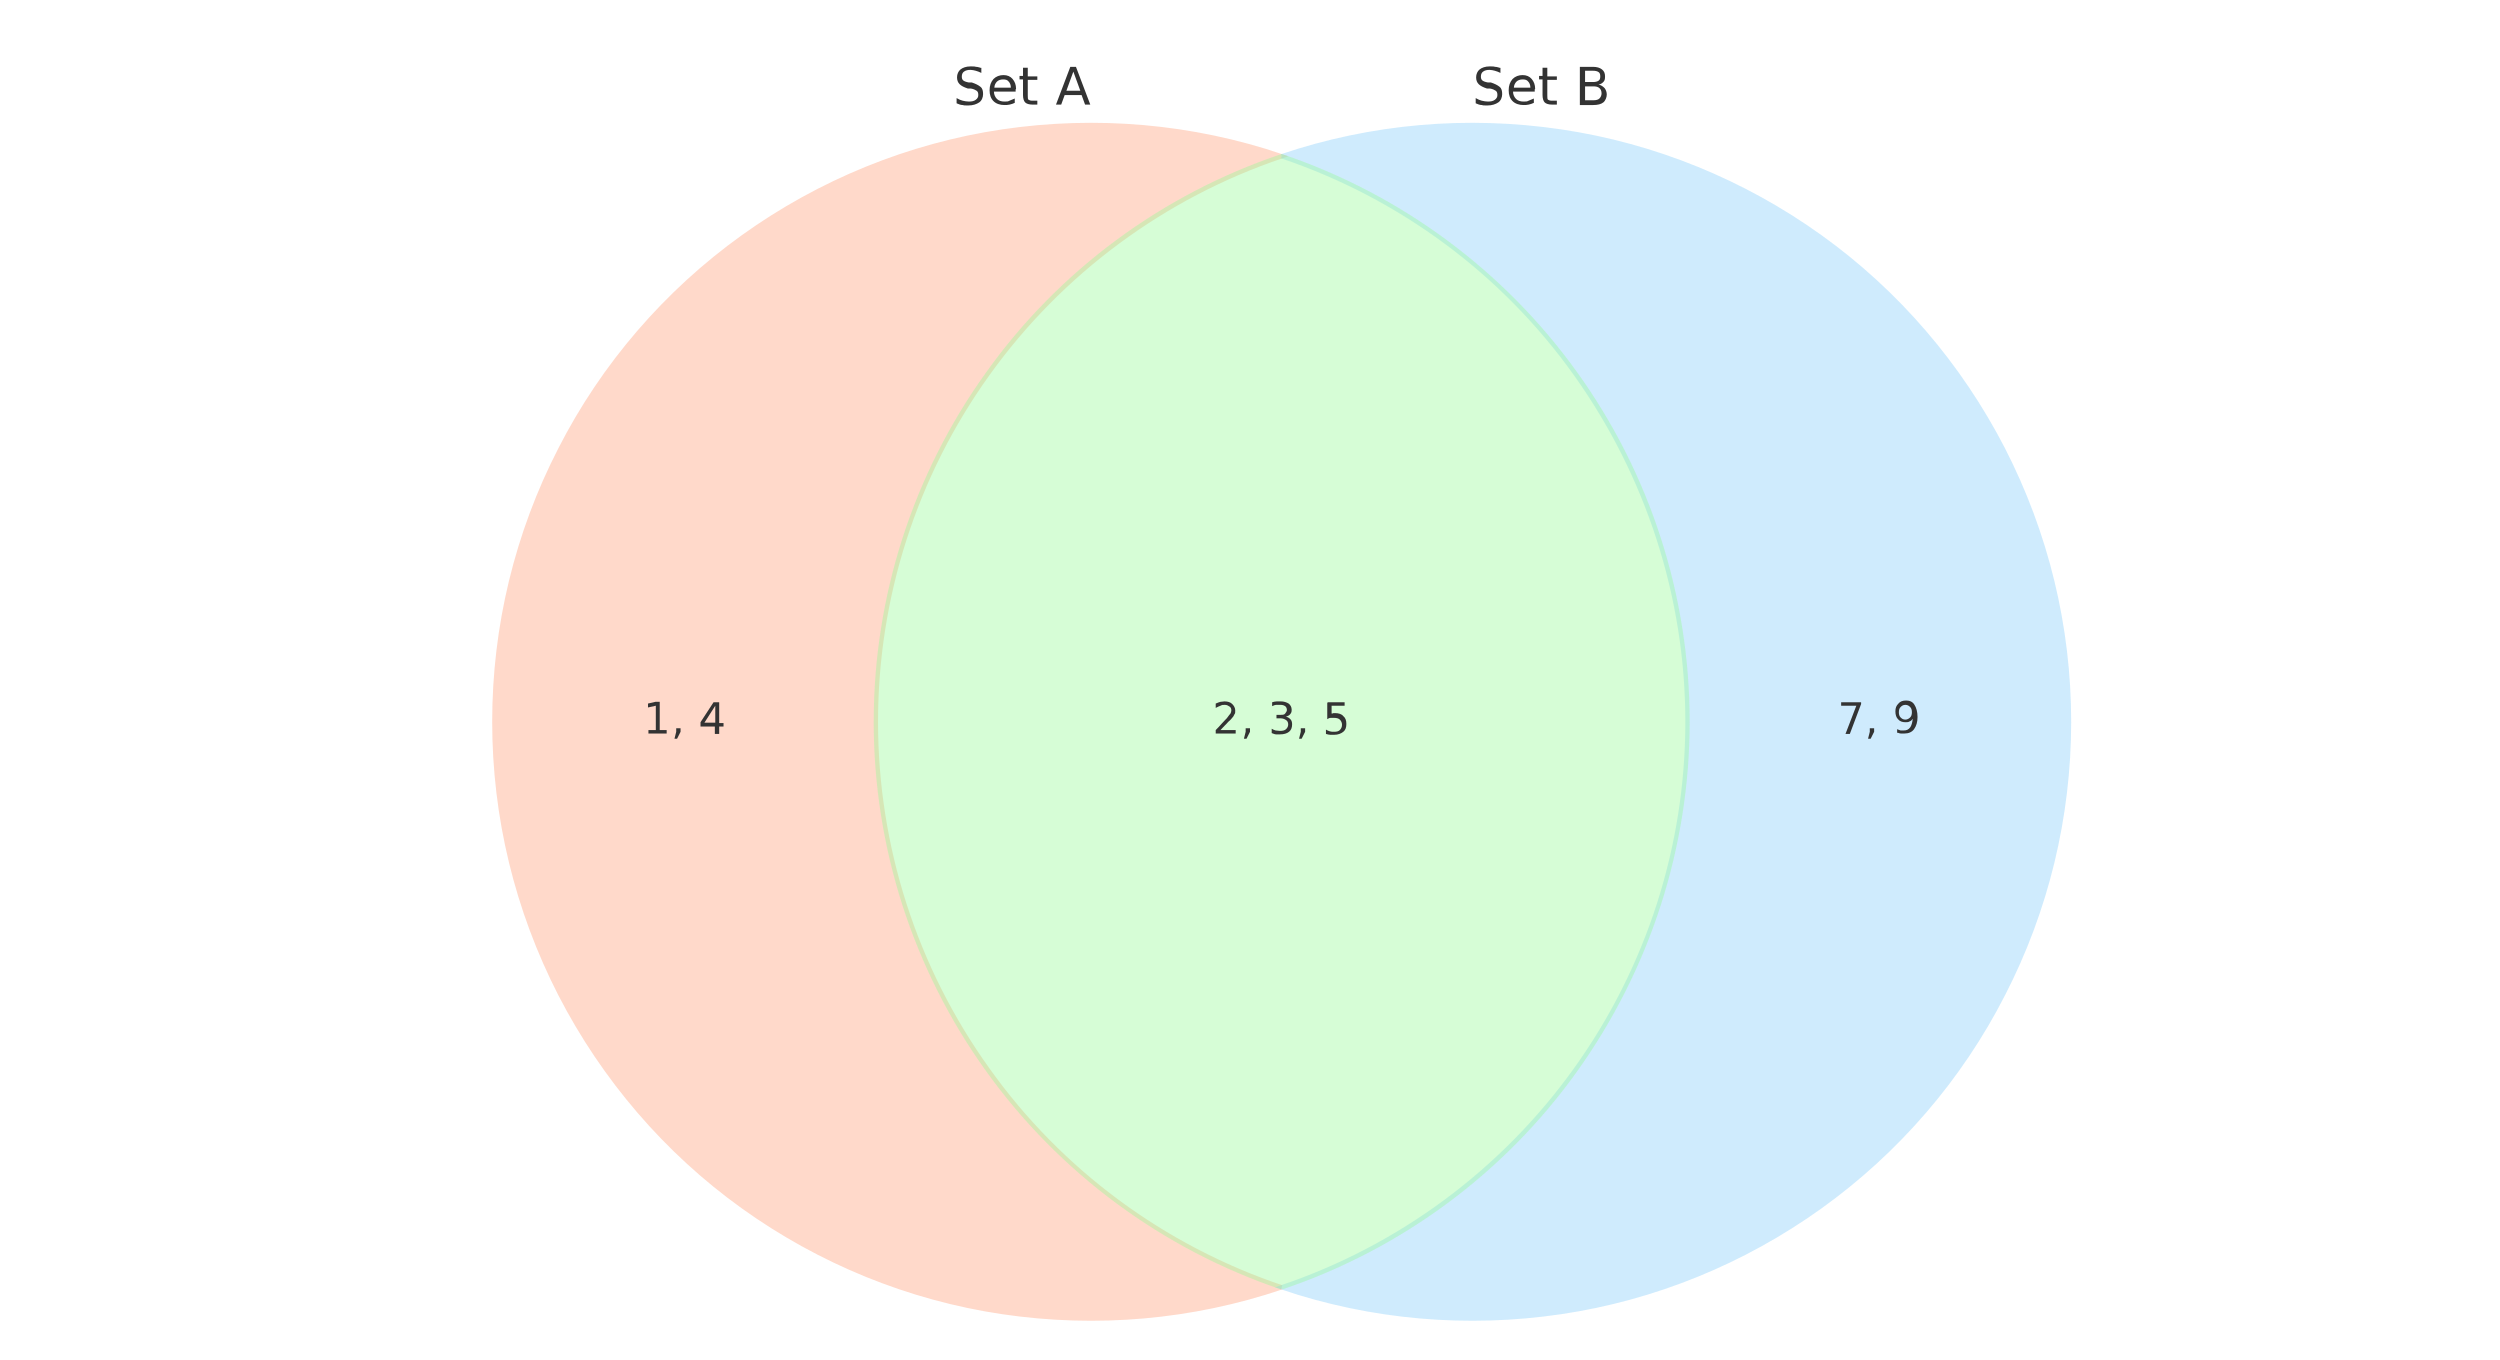
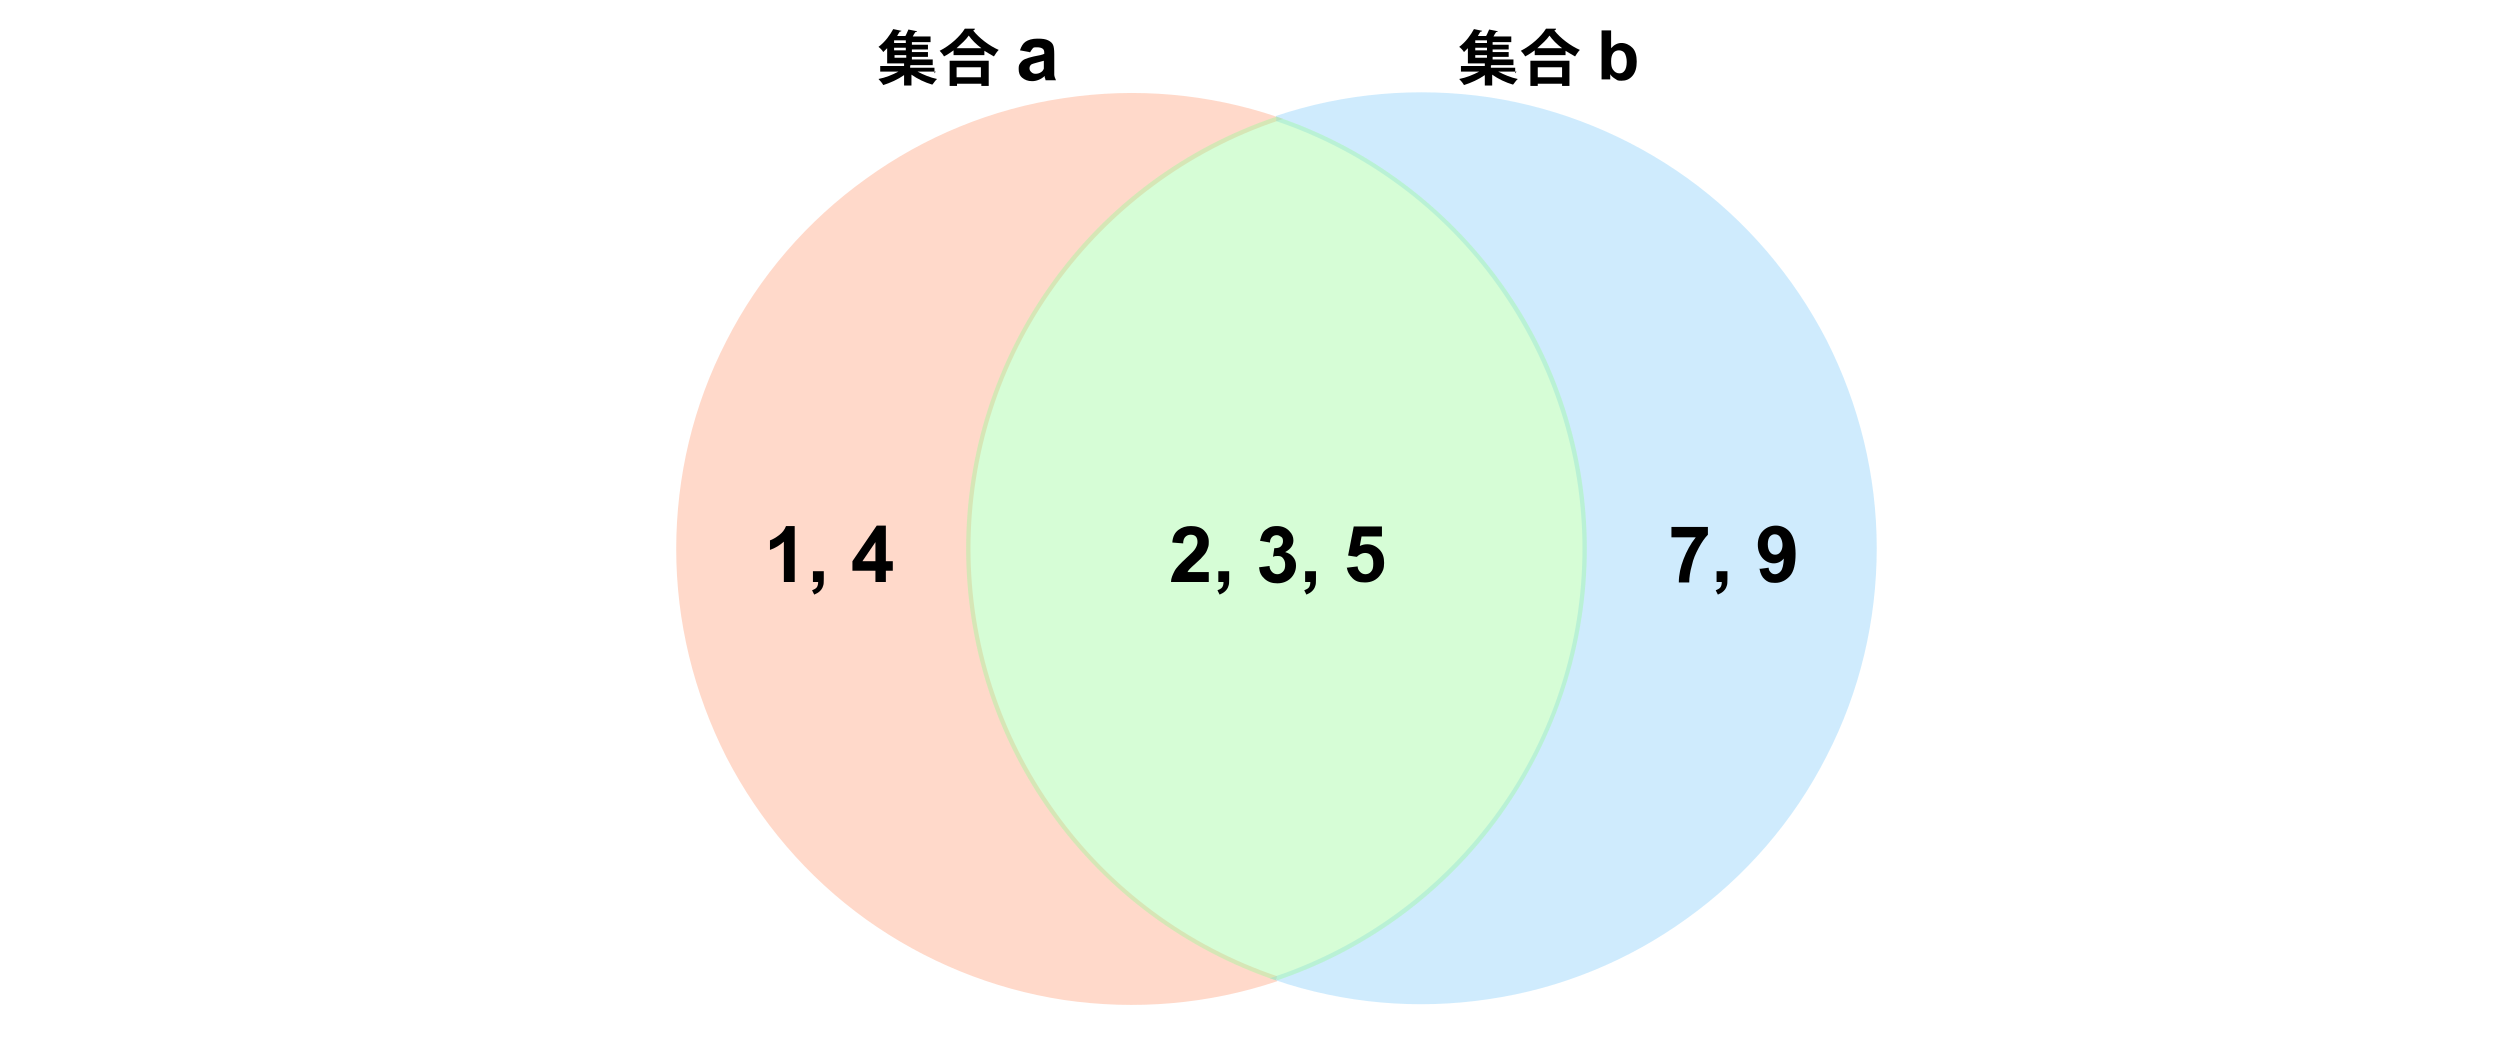
- <svg xmlns="http://www.w3.org/2000/svg" id="Layer_1" version="1.1" viewBox="0 0 576 313.3">
+ <svg xmlns="http://www.w3.org/2000/svg" id="Layer_1" version="1.1" viewBox="0 0 576 239">
  <defs>
    <style>
      .st0 {
        fill: none;
      }

      .st1 {
        fill: #98fb98;
        stroke: #98fb98;
      }

      .st1, .st2, .st3 {
        isolation: isolate;
        opacity: .4;
      }

      .st2 {
        fill: #ffa07a;
        stroke: #ffa07a;
      }

      .st4 {
        clip-path: url(#clippath-1);
      }

      .st5 {
        clip-path: url(#clippath-2);
      }

      .st3 {
        fill: #87cefa;
        stroke: #87cefa;
      }

      .st6 {
-         fill: #333;
-       }
- 
-       .st7 {
        clip-path: url(#clippath);
      }
    </style>
    <clipPath id="clippath">
-       <rect class="st0" x="85" width="420.5" height="332.6" />
+       <rect class="st0" x="134.3" width="319.5" height="252.7" />
    </clipPath>
    <clipPath id="clippath-1">
-       <rect class="st0" x="85" width="420.5" height="332.6" />
+       <rect class="st0" x="134.3" width="319.5" height="252.7" />
    </clipPath>
    <clipPath id="clippath-2">
-       <rect class="st0" x="85" width="420.5" height="332.6" />
+       <rect class="st0" x="134.3" width="319.5" height="252.7" />
    </clipPath>
  </defs>
  <g id="patch_2">
-     <g class="st7">
-       <path class="st2" d="M295.3,296.6c-27.3-9.2-51-26.7-67.7-50.1-16.8-23.4-25.8-51.4-25.8-80.2s9-56.8,25.8-80.2c16.8-23.4,40.5-40.9,67.7-50.1-20.7-7-42.7-8.9-64.3-5.7-21.6,3.2-42.1,11.6-59.8,24.3-17.7,12.7-32.2,29.5-42.1,48.9-10,19.4-15.2,40.9-15.2,62.8s5.2,43.3,15.2,62.8c10,19.4,24.4,36.2,42.1,48.9,17.7,12.7,38.2,21.1,59.8,24.3,21.6,3.2,43.6,1.3,64.3-5.7" />
+     <g class="st6">
+       <path class="st2" d="M294.1,225.4c-20.7-7-38.7-20.3-51.4-38.1-12.8-17.8-19.6-39.1-19.6-60.9s6.8-43.2,19.6-60.9c12.8-17.8,30.8-31.1,51.4-38.1-15.7-5.3-32.4-6.8-48.9-4.3-16.4,2.4-32,8.8-45.4,18.5-13.4,9.6-24.5,22.4-32,37.2-7.6,14.7-11.5,31.1-11.5,47.7s4,32.9,11.5,47.7c7.6,14.7,18.5,27.5,32,37.2,13.4,9.6,29,16,45.4,18.5,16.4,2.4,33.1,1,48.9-4.3" />
    </g>
  </g>
  <g id="patch_3">
    <g class="st4">
-       <path class="st3" d="M295.3,36c27.3,9.2,51,26.7,67.7,50.1s25.8,51.4,25.8,80.2-9,56.8-25.8,80.2-40.5,40.9-67.7,50.1c20.7,7,42.7,8.9,64.3,5.7,21.6-3.2,42.1-11.6,59.8-24.3,17.7-12.7,32.2-29.5,42.1-48.9,10-19.4,15.2-40.9,15.2-62.8s-5.2-43.3-15.2-62.8c-10-19.4-24.4-36.2-42.1-48.9-17.7-12.7-38.2-21.1-59.8-24.3-21.6-3.2-43.6-1.3-64.3,5.7" />
+       <path class="st3" d="M294.1,27.4c20.7,7,38.7,20.3,51.4,38.1,12.7,17.8,19.6,39.1,19.6,60.9s-6.8,43.2-19.6,60.9c-12.8,17.8-30.8,31.1-51.4,38.1,15.7,5.3,32.4,6.8,48.9,4.3,16.4-2.4,32-8.8,45.4-18.5,13.4-9.6,24.5-22.4,32-37.2,7.6-14.7,11.5-31.1,11.5-47.7s-4-32.9-11.5-47.7c-7.6-14.7-18.5-27.5-32-37.2-13.4-9.6-29-16-45.4-18.5-16.4-2.4-33.1-1-48.9,4.3" />
    </g>
  </g>
  <g id="patch_4">
    <g class="st5">
-       <path class="st1" d="M295.3,296.6c27.3-9.2,51-26.7,67.7-50.1s25.8-51.4,25.8-80.2-9-56.8-25.8-80.2-40.5-40.9-67.7-50.1c-27.3,9.2-51,26.7-67.7,50.1-16.8,23.4-25.8,51.4-25.8,80.2s9,56.8,25.8,80.2c16.8,23.4,40.5,40.9,67.7,50.1" />
+       <path class="st1" d="M294.1,225.4c20.7-7,38.7-20.3,51.4-38.1,12.7-17.8,19.6-39.1,19.6-60.9s-6.8-43.2-19.6-60.9c-12.8-17.8-30.8-31.1-51.4-38.1-20.7,7-38.7,20.3-51.4,38.1-12.8,17.8-19.6,39.1-19.6,60.9s6.8,43.2,19.6,60.9c12.8,17.8,30.8,31.1,51.4,38.1" />
    </g>
  </g>
-   <g id="text_1">
-     <g>
-       <path id="DejaVuSans-31" class="st6" d="M149.5,168.2h1.6v-5.6l-1.8.4v-.9l1.7-.4h1v6.5h1.6v.8h-4.2v-.8Z" />
-       <path id="DejaVuSans-2c" class="st6" d="M155.8,167.8h1v.8l-.8,1.6h-.6l.4-1.6v-.8Z" />
-       <path id="DejaVuSans-20" class="st6" d="M157.8,169.1" />
-       <path id="DejaVuSans-34" class="st6" d="M164.8,162.6l-2.5,3.9h2.5v-3.9ZM164.5,161.8h1.2v4.8h1v.8h-1v1.7h-1v-1.7h-3.3v-1l3-4.6Z" />
-     </g>
+   <g>
+     <path d="M183.1,134.1h-2.5v-9.3c-.9.8-2,1.5-3.2,1.9v-2.2c.6-.2,1.3-.6,2.1-1.2s1.3-1.3,1.6-2.1h2v12.9Z" />
+     <path d="M187.3,131.6h2.5v1.8c0,.7,0,1.3-.2,1.7-.1.4-.4.8-.7,1.1s-.8.6-1.3.8l-.5-1c.5-.2.9-.4,1.1-.7s.3-.7.3-1.2h-1.2v-2.5Z" />
+     <path d="M201.7,134.1v-2.6h-5.3v-2.2l5.6-8.2h2.1v8.2h1.6v2.2h-1.6v2.6h-2.4ZM201.7,129.3v-4.4l-3,4.4h3Z" />
  </g>
-   <g id="text_2">
-     <g>
-       <path id="DejaVuSans-37" class="st6" d="M424.1,161.8h4.7v.4l-2.6,6.9h-1l2.5-6.5h-3.5v-.8Z" />
-       <path id="DejaVuSans-2c1" data-name="DejaVuSans-2c" class="st6" d="M430.8,167.8h1v.8l-.8,1.6h-.6l.4-1.6v-.8Z" />
-       <path id="DejaVuSans-201" data-name="DejaVuSans-20" class="st6" d="M432.8,169.1" />
-       <path id="DejaVuSans-39" class="st6" d="M437.1,168.9v-.9c.2.1.5.2.8.3.3,0,.5,0,.7,0,.7,0,1.1-.2,1.5-.7.3-.4.5-1.1.6-2-.2.3-.4.5-.7.6-.3.2-.6.2-1,.2-.7,0-1.3-.2-1.7-.7-.4-.4-.6-1-.6-1.8s.2-1.3.7-1.8c.4-.5,1-.7,1.8-.7s1.5.3,1.9,1c.4.6.7,1.6.7,2.8s-.3,2.1-.8,2.8c-.5.7-1.3,1-2.2,1s-.5,0-.8,0c-.3,0-.5-.1-.8-.2ZM439,165.8c.4,0,.8-.2,1.1-.5.3-.3.4-.7.4-1.2s-.1-.9-.4-1.2c-.3-.3-.6-.5-1.1-.5s-.8.2-1.1.5c-.3.3-.4.7-.4,1.2s.1.9.4,1.2c.3.3.6.5,1.1.5Z" />
-     </g>
+   <g>
+     <path d="M385.1,123.7v-2.3h8.4v1.8c-.7.7-1.4,1.7-2.1,3s-1.3,2.6-1.6,4.1c-.4,1.4-.6,2.7-.6,3.9h-2.4c0-1.8.4-3.6,1.1-5.4s1.6-3.5,2.8-5h-5.6Z" />
+     <path d="M395.5,131.6h2.5v1.8c0,.7,0,1.3-.2,1.7-.1.4-.4.8-.7,1.1s-.8.6-1.3.8l-.5-1c.5-.2.9-.4,1.1-.7s.3-.7.3-1.2h-1.2v-2.5Z" />
+     <path d="M405.1,131.1l2.4-.3c0,.5.2.8.5,1.1s.6.4,1,.4.9-.2,1.3-.7.6-1.4.7-2.9c-.6.7-1.4,1.1-2.3,1.1s-1.9-.4-2.6-1.2c-.7-.8-1.1-1.8-1.1-3.1s.4-2.4,1.2-3.2,1.8-1.2,3-1.2,2.4.5,3.2,1.5,1.3,2.7,1.3,5-.4,4.1-1.3,5.1-2,1.6-3.4,1.6-1.8-.3-2.4-.8c-.6-.5-1-1.3-1.2-2.4ZM410.7,125.7c0-.8-.2-1.4-.5-1.9s-.8-.7-1.3-.7-.8.2-1.1.5-.5,1-.5,1.8.2,1.4.5,1.8.7.6,1.2.6.9-.2,1.2-.6.5-.9.5-1.7Z" />
  </g>
-   <g id="text_3">
-     <g>
-       <path id="DejaVuSans-32" class="st6" d="M281.3,168.2h3.4v.8h-4.6v-.8c.4-.4.9-.9,1.5-1.6.6-.7,1.1-1.1,1.2-1.3.3-.4.5-.7.7-.9.1-.2.2-.5.2-.7,0-.4-.1-.7-.4-.9-.3-.2-.6-.4-1.1-.4s-.6,0-1,.2c-.3.1-.7.3-1.1.5v-1c.4-.2.8-.3,1.1-.4.3,0,.7-.1.9-.1.8,0,1.4.2,1.8.6.4.4.7.9.7,1.5s0,.6-.2.9c-.1.3-.3.6-.6.9,0,0-.3.4-.8.8-.4.5-1.1,1.1-1.8,1.9Z" />
-       <path id="DejaVuSans-2c2" data-name="DejaVuSans-2c" class="st6" d="M287,167.8h1v.8l-.8,1.6h-.6l.4-1.6v-.8Z" />
-       <path id="DejaVuSans-202" data-name="DejaVuSans-20" class="st6" d="M289,169.1" />
-       <path id="DejaVuSans-33" class="st6" d="M296.2,165.1c.5.1.8.3,1.1.6.3.3.4.7.4,1.2,0,.7-.2,1.3-.7,1.7-.5.4-1.2.6-2.1.6s-.6,0-.9,0c-.3,0-.7-.2-1-.3v-1c.3.2.6.3.9.4.3,0,.7.1,1,.1.6,0,1.1-.1,1.4-.4s.5-.6.5-1.1-.2-.8-.5-1c-.3-.2-.7-.4-1.3-.4h-.9v-.8h.9c.5,0,.9,0,1.1-.3s.4-.5.4-.8-.1-.7-.4-.9c-.3-.2-.6-.3-1.1-.3s-.6,0-.9,0c-.3,0-.6.1-1,.3v-.9c.4-.1.7-.2,1.1-.2s.6,0,.9,0c.7,0,1.3.2,1.8.5.4.3.7.8.7,1.4s-.1.7-.3,1-.6.5-1,.6Z" />
-       <path id="DejaVuSans-2c3" data-name="DejaVuSans-2c" class="st6" d="M299.7,167.8h1v.8l-.8,1.6h-.6l.4-1.6v-.8Z" />
-       <path id="DejaVuSans-203" data-name="DejaVuSans-20" class="st6" d="M301.7,169.1" />
-       <path id="DejaVuSans-35" class="st6" d="M305.9,161.8h3.9v.8h-3v1.8c.1,0,.3,0,.4-.1.1,0,.3,0,.4,0,.8,0,1.5.2,1.9.7.5.4.7,1,.7,1.8s-.2,1.4-.7,1.8c-.5.4-1.2.7-2.1.7s-.6,0-.9,0c-.3,0-.6-.1-1-.2v-1c.3.2.6.3.9.4s.6.1,1,.1c.6,0,1-.1,1.3-.4.3-.3.5-.7.5-1.2s-.2-.9-.5-1.2c-.3-.3-.8-.4-1.3-.4s-.5,0-.8,0c-.3,0-.5.1-.8.3v-3.7Z" />
-     </g>
+   <g>
+     <path d="M278.5,131.8v2.3h-8.7c0-.9.4-1.7.8-2.5s1.4-1.8,2.8-3.1c1.1-1,1.8-1.7,2-2.1.3-.5.5-1,.5-1.5s-.1-1-.4-1.3-.7-.4-1.2-.4-.9.2-1.2.5-.5.8-.5,1.5l-2.5-.2c.1-1.4.6-2.3,1.4-2.9s1.7-.9,2.9-.9,2.3.3,3,1,1.1,1.5,1.1,2.6-.1,1.1-.3,1.7-.5,1.1-1,1.6c-.3.4-.8.9-1.6,1.6s-1.3,1.2-1.5,1.4-.4.5-.5.7h4.9Z" />
+     <path d="M280.7,131.6h2.5v1.8c0,.7,0,1.3-.2,1.7-.1.4-.4.8-.7,1.1s-.8.6-1.3.8l-.5-1c.5-.2.9-.4,1.1-.7s.3-.7.3-1.2h-1.2v-2.5Z" />
+     <path d="M290.1,130.7l2.4-.3c0,.6.3,1.1.6,1.4s.7.5,1.2.5.9-.2,1.3-.6.5-.9.5-1.6-.2-1.1-.5-1.5-.7-.5-1.2-.5-.7,0-1.1.2l.3-2c.7,0,1.2-.1,1.5-.4s.5-.7.5-1.2-.1-.8-.4-1-.6-.4-1-.4-.8.1-1.1.4-.5.7-.5,1.3l-2.3-.4c.2-.8.4-1.4.7-1.9s.8-.8,1.3-1.1,1.2-.4,1.9-.4c1.2,0,2.2.4,2.9,1.2.6.6.9,1.3.9,2.1,0,1.1-.6,2-1.9,2.7.7.2,1.3.5,1.8,1.1s.7,1.2.7,2c0,1.1-.4,2.1-1.2,2.9s-1.9,1.2-3.1,1.2-2.1-.3-2.9-1c-.8-.7-1.2-1.5-1.3-2.6Z" />
+     <path d="M300.7,131.6h2.5v1.8c0,.7,0,1.3-.2,1.7-.1.4-.4.8-.7,1.1s-.8.6-1.3.8l-.5-1c.5-.2.9-.4,1.1-.7s.3-.7.3-1.2h-1.2v-2.5Z" />
+     <path d="M310.3,130.8l2.5-.3c0,.6.3,1,.6,1.3.3.3.7.5,1.2.5s1-.2,1.3-.6c.4-.4.5-1,.5-1.9s-.2-1.4-.5-1.8-.8-.6-1.4-.6-1.3.3-1.9.9l-2-.3,1.3-6.7h6.5v2.3h-4.7l-.4,2.2c.6-.3,1.1-.4,1.7-.4,1.1,0,2,.4,2.8,1.2s1.1,1.8,1.1,3.1-.3,2-.9,2.8c-.8,1.1-2,1.7-3.5,1.7s-2.2-.3-2.9-1-1.2-1.5-1.3-2.6Z" />
  </g>
-   <g id="text_4">
-     <g>
-       <path id="DejaVuSans-53" class="st6" d="M226.1,15.6v1.2c-.4-.2-.9-.4-1.3-.5-.4-.1-.8-.2-1.2-.2-.6,0-1.1.1-1.5.4-.3.2-.5.6-.5,1.1s.1.7.3.9c.2.2.7.4,1.3.5h.7c.9.3,1.5.6,2,1s.6,1,.6,1.7-.3,1.5-.9,1.9c-.6.4-1.4.7-2.5.7s-.9,0-1.3-.1c-.5,0-.9-.2-1.4-.4v-1.2c.5.3,1,.5,1.4.6.5.1.9.2,1.4.2.7,0,1.2-.1,1.6-.4.4-.3.6-.6.6-1.1s-.1-.8-.4-1-.7-.4-1.3-.5h-.7c-.9-.3-1.5-.6-1.9-1-.4-.4-.6-.9-.6-1.6s.3-1.4.8-1.8c.5-.4,1.3-.7,2.3-.7s.8,0,1.3.1c.4,0,.9.2,1.3.3Z" />
-       <path id="DejaVuSans-65" class="st6" d="M234,20.6v.5h-5c0,.7.3,1.3.7,1.7.4.4,1,.6,1.7.6s.8,0,1.2-.2.8-.3,1.2-.5v1c-.4.2-.8.3-1.2.4s-.8.1-1.2.1c-1,0-1.9-.3-2.5-.9-.6-.6-.9-1.4-.9-2.5s.3-1.9.9-2.6c.6-.6,1.4-.9,2.3-.9s1.6.3,2.1.9c.5.6.8,1.3.8,2.3ZM232.9,20.2c0-.6-.2-1.1-.5-1.4-.3-.4-.7-.5-1.3-.5s-1.1.2-1.4.5-.6.8-.6,1.4h3.8Z" />
-       <path id="DejaVuSans-74" class="st6" d="M236.8,15.7v1.9h2.2v.8h-2.2v3.6c0,.5,0,.9.2,1s.4.2.9.2h1.1v.9h-1.1c-.8,0-1.4-.2-1.7-.5-.3-.3-.5-.9-.5-1.7v-3.6h-.8v-.8h.8v-1.9h1.1Z" />
-       <path id="DejaVuSans-204" data-name="DejaVuSans-20" class="st6" d="M239.3,24.1" />
-       <path id="DejaVuSans-41" class="st6" d="M247.3,16.5l-1.6,4.4h3.2l-1.6-4.4ZM246.6,15.4h1.3l3.3,8.7h-1.2l-.8-2.2h-3.9l-.8,2.2h-1.2l3.3-8.7Z" />
-     </g>
+   <g>
+     <path d="M215.6,16.5h-4.2c1.3.7,3,1.4,4.5,1.7-.4.3-.8,1-1.1,1.3-1.7-.5-3.4-1.3-4.8-2.3v2.5h-1.7v-2.4c-1.4,1-3.2,1.8-4.8,2.3-.2-.4-.7-1-1.1-1.4,1.6-.3,3.3-1,4.6-1.7h-4.2v-1.3h5.5v-.6h-3.9v-3.5c-.3.3-.6.6-.9.9-.2-.4-.8-1-1.1-1.2,1.6-1.2,2.7-2.8,3.4-4.1l1.9.4c0,.1-.2.2-.4.2-.2.3-.4.6-.6,1h1.9c.3-.5.5-1.1.7-1.5l2,.4c0,.1-.2.2-.4.2-.2.3-.4.6-.6,1h4.1v1.3h-4.3v.6h3.7v1.1h-3.7v.6h3.7v1.1h-3.7v.6h4.8v1.3h-4.9c0,0-.2,0-.3.1v.5h5.6v1.3ZM208.7,9.9v-.6h-2.7v.6h2.7ZM208.7,11.6v-.6h-2.7v.6h2.7ZM206.1,12.7v.6h2.7v-.6h-2.7Z" />
+     <path d="M219.7,11.6c-.7.5-1.4,1-2.2,1.4-.2-.4-.7-1-1-1.3,2.4-1.2,4.7-3.3,5.8-5.1h2.3c0,.3-.2.4-.4.4,1.4,1.8,3.8,3.6,5.9,4.5-.4.4-.8,1-1.1,1.5-.7-.4-1.4-.8-2.2-1.3v1h-7.1v-1ZM218.8,19.8v-5.8h9v5.8h-1.7v-.5h-5.6v.5h-1.7ZM226.1,11.1c-1.2-.9-2.2-1.9-2.9-2.9-.6.9-1.7,1.9-2.8,2.9h5.8ZM226,15.5h-5.6v2.3h5.6v-2.3Z" />
+     <path d="M237.2,12l-2.2-.4c.3-.9.7-1.6,1.3-2s1.5-.7,2.7-.7,1.9.1,2.5.4.9.6,1.1,1,.3,1.1.3,2.2v2.9c0,.8,0,1.4,0,1.8s.2.8.4,1.3h-2.4c0-.2-.1-.4-.2-.7,0-.1,0-.2,0-.3-.4.4-.9.7-1.4.9s-1,.3-1.5.3c-1,0-1.7-.3-2.3-.8s-.8-1.2-.8-2,.1-1,.4-1.4.6-.7,1.1-.9,1.1-.4,2-.6c1.2-.2,2-.4,2.4-.6v-.2c0-.5-.1-.8-.4-1s-.7-.3-1.3-.3-.8,0-1,.3-.4.5-.6.9ZM240.5,14c-.3.1-.8.2-1.5.4s-1.1.3-1.3.4c-.3.2-.5.5-.5.9s.1.6.4.9.6.4,1,.4.9-.1,1.3-.4c.3-.2.5-.5.6-.8,0-.2,0-.6,0-1.2v-.5Z" />
  </g>
-   <g id="text_5">
-     <g>
-       <path id="DejaVuSans-531" data-name="DejaVuSans-53" class="st6" d="M345.7,15.6v1.2c-.4-.2-.9-.4-1.3-.5-.4-.1-.8-.2-1.2-.2-.6,0-1.1.1-1.5.4-.3.2-.5.6-.5,1.1s.1.7.3.9c.2.2.7.4,1.3.5h.7c.9.3,1.5.6,2,1s.6,1,.6,1.7-.3,1.5-.9,1.9c-.6.4-1.4.7-2.5.7s-.9,0-1.3-.1c-.5,0-.9-.2-1.4-.4v-1.2c.5.3,1,.5,1.4.6.5.1.9.2,1.4.2.7,0,1.2-.1,1.6-.4.4-.3.6-.6.6-1.1s-.1-.8-.4-1-.7-.4-1.3-.5h-.7c-.9-.3-1.5-.6-1.9-1-.4-.4-.6-.9-.6-1.6s.3-1.4.8-1.8c.5-.4,1.3-.7,2.3-.7s.8,0,1.3.1c.4,0,.9.2,1.3.3Z" />
-       <path id="DejaVuSans-651" data-name="DejaVuSans-65" class="st6" d="M353.6,20.6v.5h-5c0,.7.3,1.3.7,1.7.4.4,1,.6,1.7.6s.8,0,1.2-.2.8-.3,1.2-.5v1c-.4.2-.8.3-1.2.4s-.8.1-1.2.1c-1,0-1.9-.3-2.5-.9-.6-.6-.9-1.4-.9-2.5s.3-1.9.9-2.6c.6-.6,1.4-.9,2.3-.9s1.6.3,2.1.9c.5.6.8,1.3.8,2.3ZM352.6,20.2c0-.6-.2-1.1-.5-1.4-.3-.4-.7-.5-1.3-.5s-1.1.2-1.4.5-.6.8-.6,1.4h3.8Z" />
-       <path id="DejaVuSans-741" data-name="DejaVuSans-74" class="st6" d="M356.5,15.7v1.9h2.2v.8h-2.2v3.6c0,.5,0,.9.2,1s.4.2.9.2h1.1v.9h-1.1c-.8,0-1.4-.2-1.7-.5-.3-.3-.5-.9-.5-1.7v-3.6h-.8v-.8h.8v-1.9h1.1Z" />
-       <path id="DejaVuSans-205" data-name="DejaVuSans-20" class="st6" d="M359,24.1" />
-       <path id="DejaVuSans-42" class="st6" d="M365.2,19.9v3.2h1.9c.6,0,1.1-.1,1.4-.4.3-.3.5-.7.5-1.2s-.2-1-.5-1.2c-.3-.3-.8-.4-1.4-.4h-1.9ZM365.2,16.3v2.6h1.8c.6,0,1-.1,1.3-.3.3-.2.4-.5.4-1s-.1-.8-.4-1c-.3-.2-.7-.3-1.3-.3h-1.8ZM364,15.4h3c.9,0,1.6.2,2.1.6.5.4.7.9.7,1.6s-.1,1-.4,1.3-.6.5-1.1.6c.6.1,1,.4,1.4.8.3.4.5.9.5,1.5s-.3,1.4-.8,1.8c-.5.4-1.3.6-2.3.6h-3.1v-8.7Z" />
-     </g>
+   <g>
+     <path d="M349.4,16.5h-4.2c1.3.7,3,1.4,4.5,1.7-.4.3-.8,1-1.1,1.3-1.7-.5-3.4-1.3-4.8-2.3v2.5h-1.7v-2.4c-1.4,1-3.2,1.8-4.8,2.3-.2-.4-.7-1-1.1-1.4,1.6-.3,3.3-1,4.6-1.7h-4.2v-1.3h5.5v-.6h-3.9v-3.5c-.3.3-.6.6-.9.9-.2-.4-.8-1-1.1-1.2,1.6-1.2,2.7-2.8,3.4-4.1l1.9.4c0,.1-.2.2-.4.2-.2.3-.4.6-.6,1h1.9c.3-.5.5-1.1.7-1.5l2,.4c0,.1-.2.2-.4.2-.2.3-.4.6-.6,1h4.1v1.3h-4.3v.6h3.7v1.1h-3.7v.6h3.7v1.1h-3.7v.6h4.8v1.3h-4.9c0,0-.2,0-.3.1v.5h5.6v1.3ZM342.6,9.9v-.6h-2.7v.6h2.7ZM342.6,11.6v-.6h-2.7v.6h2.7ZM339.9,12.7v.6h2.7v-.6h-2.7Z" />
+     <path d="M353.6,11.6c-.7.5-1.4,1-2.2,1.4-.2-.4-.7-1-1-1.3,2.4-1.2,4.7-3.3,5.8-5.1h2.3c0,.3-.2.4-.4.4,1.4,1.8,3.8,3.6,5.9,4.5-.4.4-.8,1-1.1,1.5-.7-.4-1.4-.8-2.2-1.3v1h-7.1v-1ZM352.6,19.8v-5.8h9v5.8h-1.7v-.5h-5.6v.5h-1.7ZM359.9,11.1c-1.2-.9-2.2-1.9-2.9-2.9-.6.9-1.7,1.9-2.8,2.9h5.8ZM359.9,15.5h-5.6v2.3h5.6v-2.3Z" />
+     <path d="M369,18.5V7h2.2v4.1c.7-.8,1.5-1.2,2.4-1.2s1.8.4,2.5,1.1c.7.7,1,1.8,1,3.2s-.3,2.5-1,3.3c-.7.8-1.5,1.1-2.5,1.1s-.9-.1-1.4-.4-.9-.6-1.2-1.1v1.2h-2ZM371.2,14.1c0,.9.1,1.5.4,1.9.4.6.9.9,1.5.9s.9-.2,1.2-.6c.3-.4.5-1.1.5-2s-.2-1.6-.5-2.1c-.3-.4-.8-.6-1.3-.6s-1,.2-1.3.6c-.3.4-.5,1-.5,1.9Z" />
  </g>
</svg>
